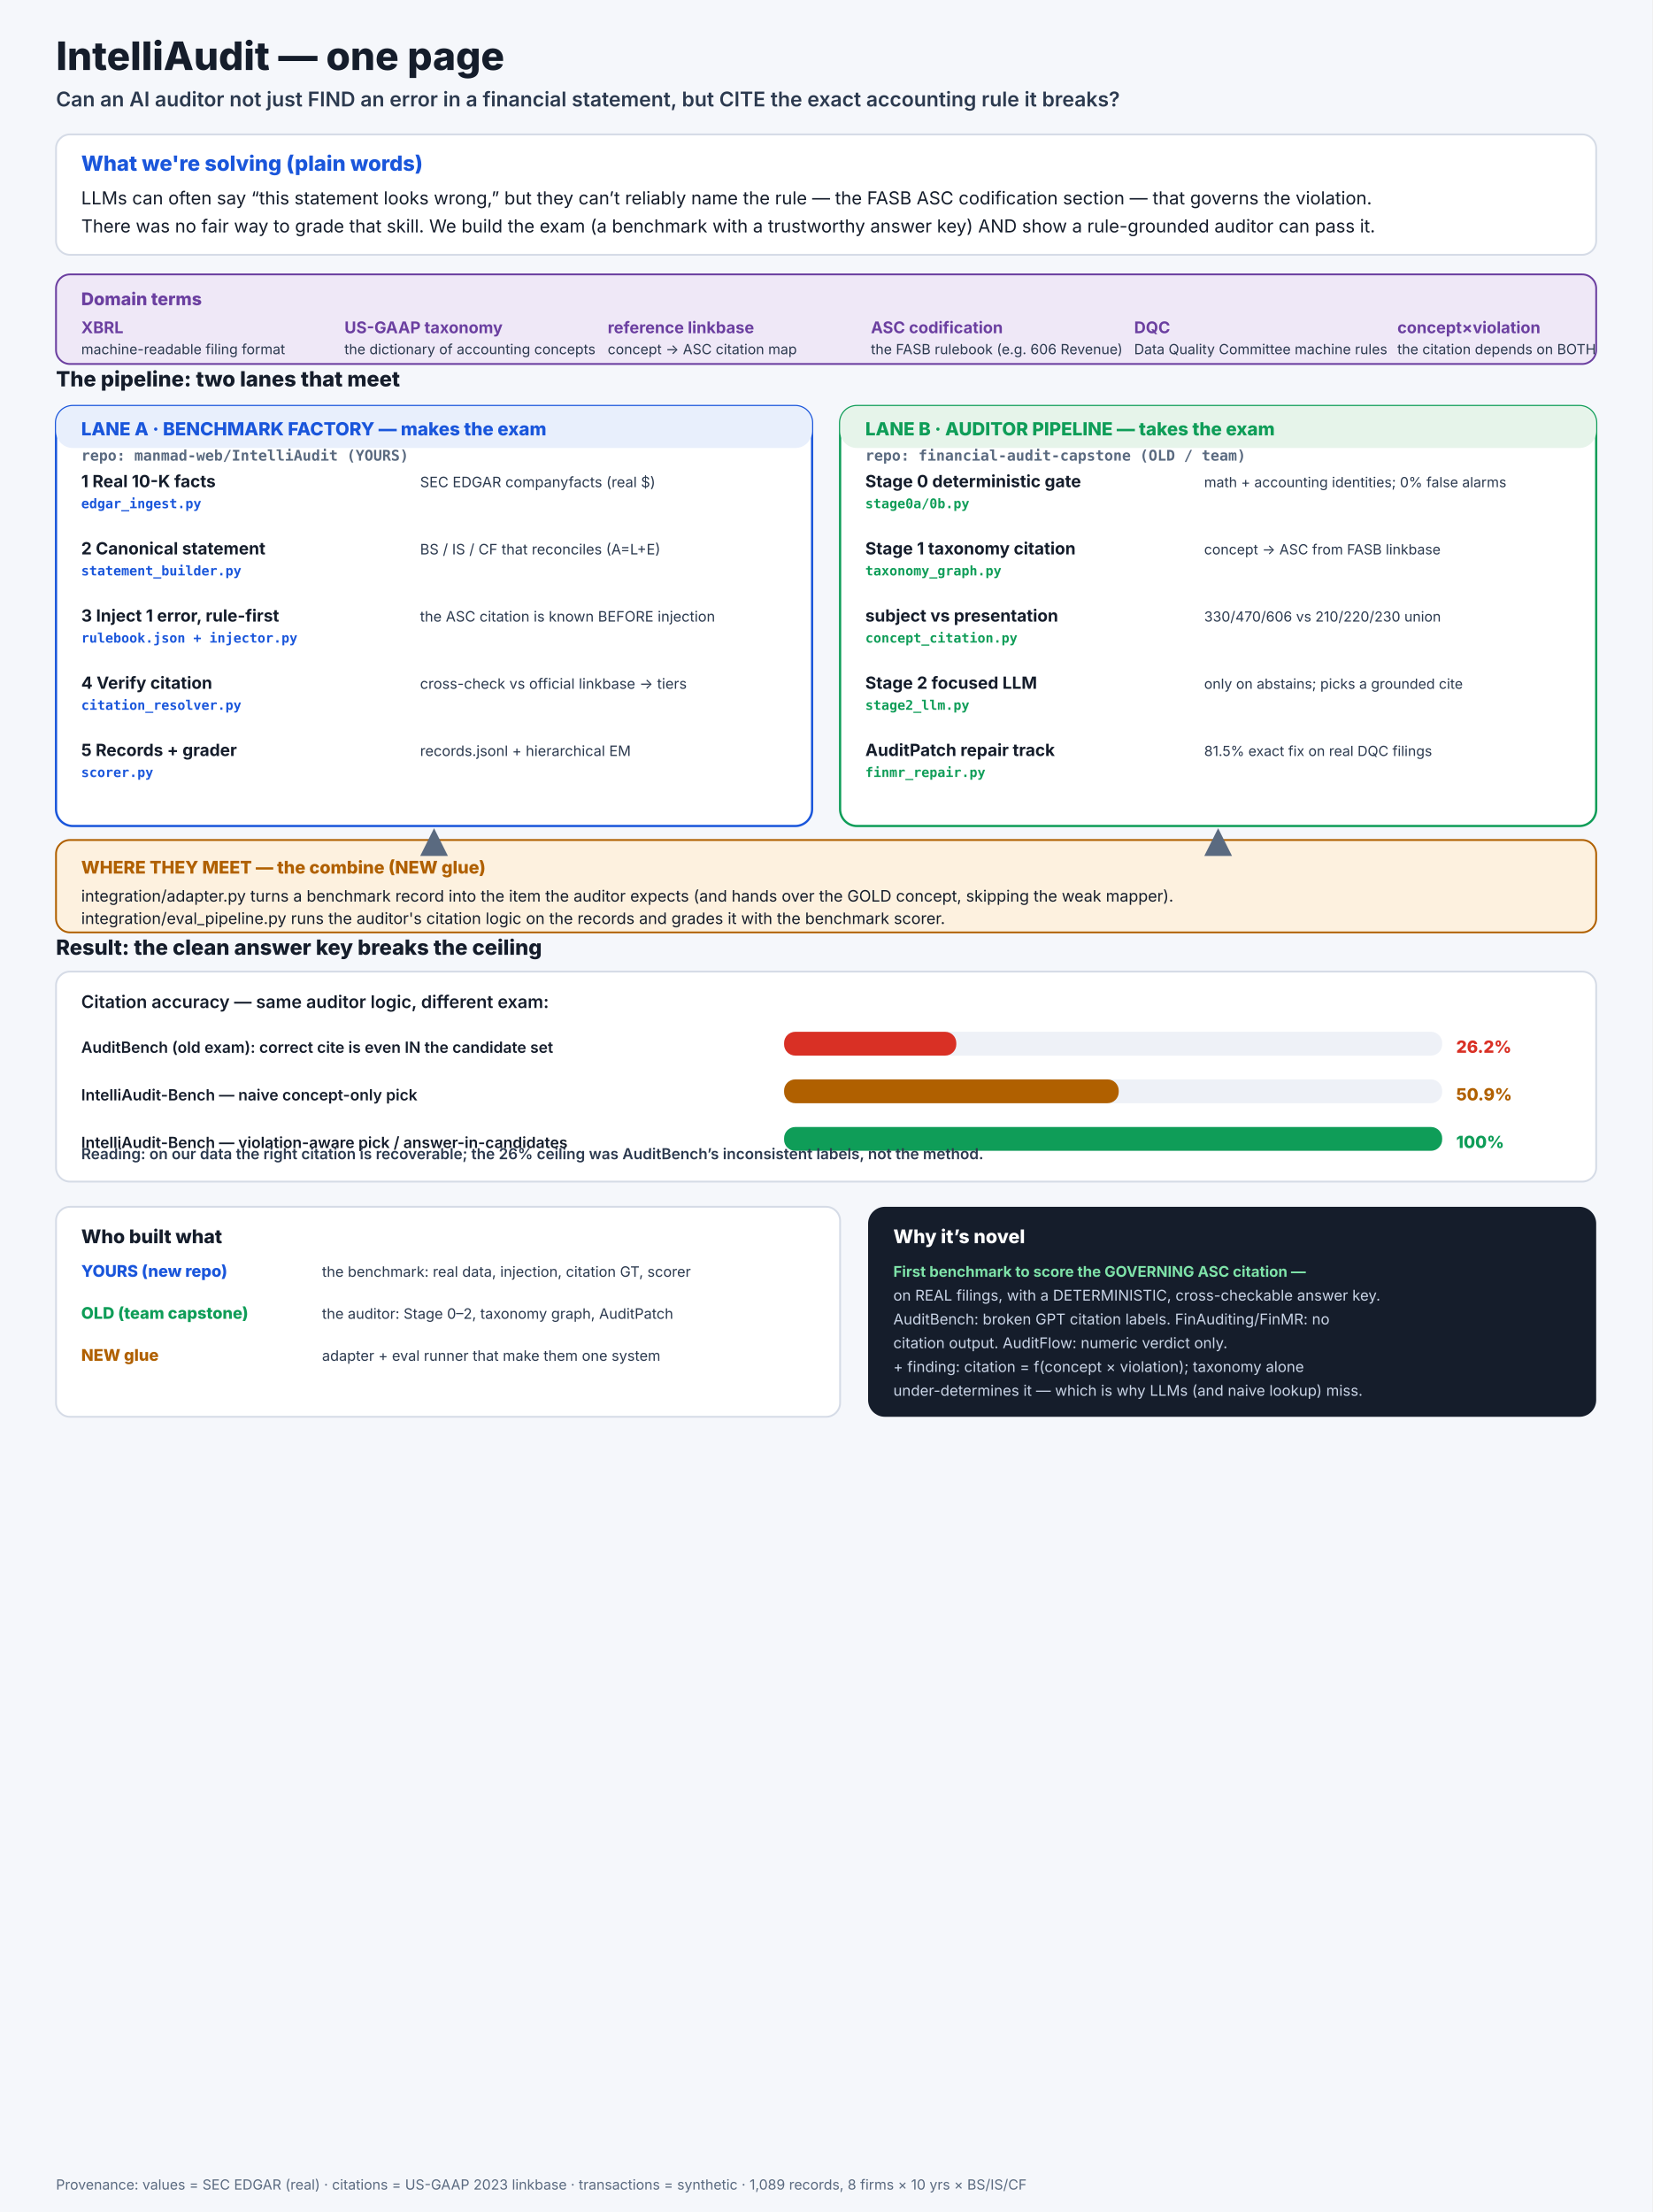
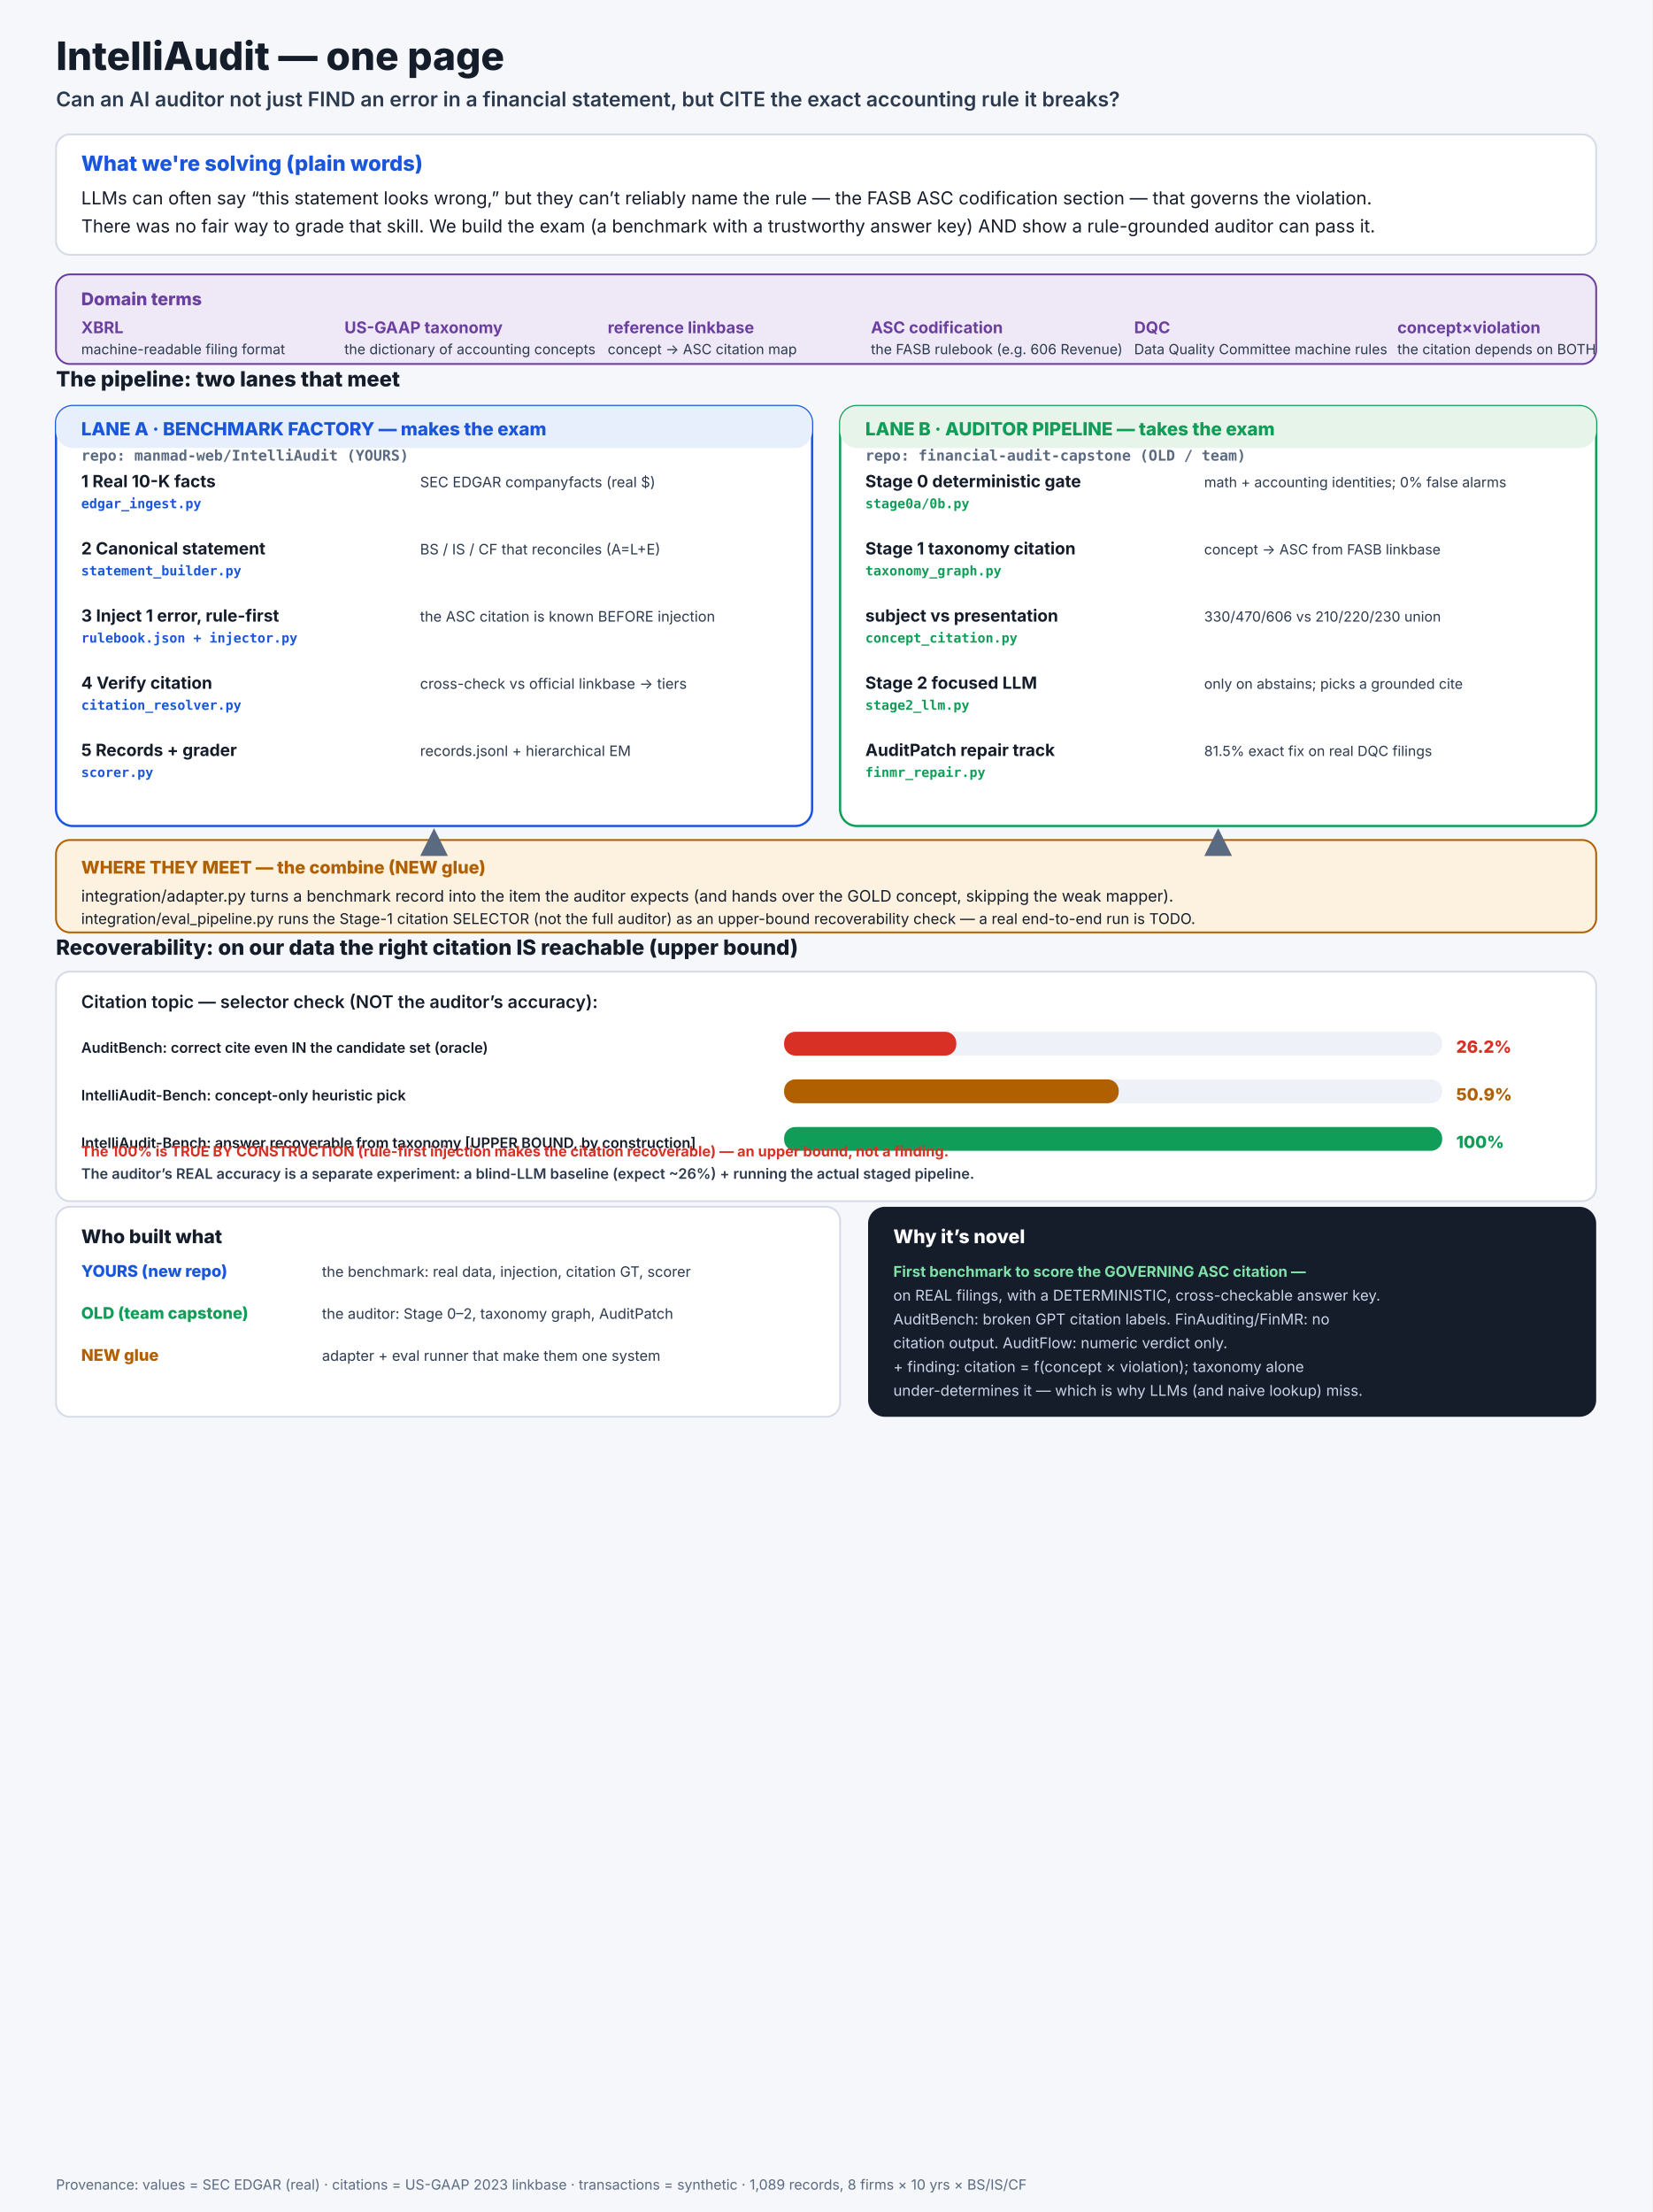
<svg xmlns="http://www.w3.org/2000/svg" width="1180" height="1580" viewBox="0 0 1180 1580">
  <defs>
    <marker id="a" markerWidth="9" markerHeight="9" refX="7" refY="4.5" orient="auto">
      <path d="M0,0 L9,4.5 L0,9 z" fill="#5a6a80" />
    </marker>
  </defs>
  <rect x="0" y="0" width="1180" height="1580" rx="0" fill="#f5f7fb" stroke="#f5f7fb" stroke-width="0" />
  <text x="40" y="50" font-family="Inter,Segoe UI,system-ui,sans-serif" font-size="28" font-weight="800" fill="#151d2b" text-anchor="start">IntelliAudit — one page</text>
  <text x="40" y="76" font-family="Inter,Segoe UI,system-ui,sans-serif" font-size="14.5" font-weight="600" fill="#2c3a4f" text-anchor="start">Can an AI auditor not just FIND an error in a financial statement, but CITE the exact accounting rule it breaks?</text>
  <rect x="40" y="96" width="1100" height="86" rx="10" fill="#ffffff" stroke="#d5dbe6" stroke-width="1.3" />
  <text x="58" y="122" font-family="Inter,Segoe UI,system-ui,sans-serif" font-size="15" font-weight="800" fill="#1a56db" text-anchor="start">What we're solving (plain words)</text>
  <text x="58" y="146" font-family="Inter,Segoe UI,system-ui,sans-serif" font-size="12.8" font-weight="400" fill="#151d2b" text-anchor="start">LLMs can often say “this statement looks wrong,” but they can’t reliably name the rule — the FASB ASC codification section — that governs the violation.</text>
  <text x="58" y="166" font-family="Inter,Segoe UI,system-ui,sans-serif" font-size="12.8" font-weight="400" fill="#151d2b" text-anchor="start">There was no fair way to grade that skill. We build the exam (a benchmark with a trustworthy answer key) AND show a rule-grounded auditor can pass it.</text>
  <rect x="40" y="196" width="1100" height="64" rx="10" fill="#efe8f7" stroke="#6b3fa0" stroke-width="1.3" />
  <text x="58" y="218" font-family="Inter,Segoe UI,system-ui,sans-serif" font-size="12.5" font-weight="800" fill="#6b3fa0" text-anchor="start">Domain terms</text>
  <text x="58" y="238" font-family="Inter,Segoe UI,system-ui,sans-serif" font-size="11.5" font-weight="700" fill="#6b3fa0" text-anchor="start">XBRL</text>
  <text x="58" y="253" font-family="Inter,Segoe UI,system-ui,sans-serif" font-size="10" font-weight="400" fill="#2c3a4f" text-anchor="start">machine-readable filing format</text>
  <text x="246" y="238" font-family="Inter,Segoe UI,system-ui,sans-serif" font-size="11.5" font-weight="700" fill="#6b3fa0" text-anchor="start">US-GAAP taxonomy</text>
  <text x="246" y="253" font-family="Inter,Segoe UI,system-ui,sans-serif" font-size="10" font-weight="400" fill="#2c3a4f" text-anchor="start">the dictionary of accounting concepts</text>
  <text x="434" y="238" font-family="Inter,Segoe UI,system-ui,sans-serif" font-size="11.5" font-weight="700" fill="#6b3fa0" text-anchor="start">reference linkbase</text>
  <text x="434" y="253" font-family="Inter,Segoe UI,system-ui,sans-serif" font-size="10" font-weight="400" fill="#2c3a4f" text-anchor="start">concept → ASC citation map</text>
  <text x="622" y="238" font-family="Inter,Segoe UI,system-ui,sans-serif" font-size="11.5" font-weight="700" fill="#6b3fa0" text-anchor="start">ASC codification</text>
  <text x="622" y="253" font-family="Inter,Segoe UI,system-ui,sans-serif" font-size="10" font-weight="400" fill="#2c3a4f" text-anchor="start">the FASB rulebook (e.g. 606 Revenue)</text>
  <text x="810" y="238" font-family="Inter,Segoe UI,system-ui,sans-serif" font-size="11.5" font-weight="700" fill="#6b3fa0" text-anchor="start">DQC</text>
  <text x="810" y="253" font-family="Inter,Segoe UI,system-ui,sans-serif" font-size="10" font-weight="400" fill="#2c3a4f" text-anchor="start">Data Quality Committee machine rules</text>
  <text x="998" y="238" font-family="Inter,Segoe UI,system-ui,sans-serif" font-size="11.5" font-weight="700" fill="#6b3fa0" text-anchor="start">concept×violation</text>
  <text x="998" y="253" font-family="Inter,Segoe UI,system-ui,sans-serif" font-size="10" font-weight="400" fill="#2c3a4f" text-anchor="start">the citation depends on BOTH</text>
  <text x="40" y="276" font-family="Inter,Segoe UI,system-ui,sans-serif" font-size="15" font-weight="800" fill="#151d2b" text-anchor="start">The pipeline: two lanes that meet</text>
  <rect x="40" y="290" width="540" height="300" rx="12" fill="#ffffff" stroke="#1a56db" stroke-width="1.6" />
  <rect x="40" y="290" width="540" height="30" rx="12" fill="#e8effc" stroke="#e8effc" stroke-width="0" />
  <text x="58" y="311" font-family="Inter,Segoe UI,system-ui,sans-serif" font-size="13" font-weight="800" fill="#1a56db" text-anchor="start">LANE A · BENCHMARK FACTORY  — makes the exam</text>
  <text x="58" y="329" font-family="ui-monospace,Menlo,monospace" font-size="10.5" font-weight="600" fill="#5a6a80" text-anchor="start">repo: manmad-web/IntelliAudit  (YOURS)</text>
  <text x="58" y="348" font-family="Inter,Segoe UI,system-ui,sans-serif" font-size="12" font-weight="700" fill="#151d2b" text-anchor="start">1  Real 10-K facts</text>
  <text x="300" y="348" font-family="Inter,Segoe UI,system-ui,sans-serif" font-size="10.3" font-weight="400" fill="#2c3a4f" text-anchor="start">SEC EDGAR companyfacts (real $)</text>
  <text x="58" y="363" font-family="ui-monospace,Menlo,monospace" font-size="9.5" font-weight="600" fill="#1a56db" text-anchor="start">edgar_ingest.py</text>
  <text x="58" y="396" font-family="Inter,Segoe UI,system-ui,sans-serif" font-size="12" font-weight="700" fill="#151d2b" text-anchor="start">2  Canonical statement</text>
  <text x="300" y="396" font-family="Inter,Segoe UI,system-ui,sans-serif" font-size="10.3" font-weight="400" fill="#2c3a4f" text-anchor="start">BS / IS / CF that reconciles (A=L+E)</text>
  <text x="58" y="411" font-family="ui-monospace,Menlo,monospace" font-size="9.5" font-weight="600" fill="#1a56db" text-anchor="start">statement_builder.py</text>
  <text x="58" y="444" font-family="Inter,Segoe UI,system-ui,sans-serif" font-size="12" font-weight="700" fill="#151d2b" text-anchor="start">3  Inject 1 error, rule-first</text>
  <text x="300" y="444" font-family="Inter,Segoe UI,system-ui,sans-serif" font-size="10.3" font-weight="400" fill="#2c3a4f" text-anchor="start">the ASC citation is known BEFORE injection</text>
  <text x="58" y="459" font-family="ui-monospace,Menlo,monospace" font-size="9.5" font-weight="600" fill="#1a56db" text-anchor="start">rulebook.json + injector.py</text>
  <text x="58" y="492" font-family="Inter,Segoe UI,system-ui,sans-serif" font-size="12" font-weight="700" fill="#151d2b" text-anchor="start">4  Verify citation</text>
  <text x="300" y="492" font-family="Inter,Segoe UI,system-ui,sans-serif" font-size="10.3" font-weight="400" fill="#2c3a4f" text-anchor="start">cross-check vs official linkbase → tiers</text>
  <text x="58" y="507" font-family="ui-monospace,Menlo,monospace" font-size="9.5" font-weight="600" fill="#1a56db" text-anchor="start">citation_resolver.py</text>
  <text x="58" y="540" font-family="Inter,Segoe UI,system-ui,sans-serif" font-size="12" font-weight="700" fill="#151d2b" text-anchor="start">5  Records + grader</text>
  <text x="300" y="540" font-family="Inter,Segoe UI,system-ui,sans-serif" font-size="10.3" font-weight="400" fill="#2c3a4f" text-anchor="start">records.jsonl + hierarchical EM</text>
  <text x="58" y="555" font-family="ui-monospace,Menlo,monospace" font-size="9.5" font-weight="600" fill="#1a56db" text-anchor="start">scorer.py</text>
  <rect x="600" y="290" width="540" height="300" rx="12" fill="#ffffff" stroke="#0f9d58" stroke-width="1.6" />
  <rect x="600" y="290" width="540" height="30" rx="12" fill="#e6f4ea" stroke="#e6f4ea" stroke-width="0" />
  <text x="618" y="311" font-family="Inter,Segoe UI,system-ui,sans-serif" font-size="13" font-weight="800" fill="#0f9d58" text-anchor="start">LANE B · AUDITOR PIPELINE  — takes the exam</text>
  <text x="618" y="329" font-family="ui-monospace,Menlo,monospace" font-size="10.5" font-weight="600" fill="#5a6a80" text-anchor="start">repo: financial-audit-capstone (OLD / team)</text>
  <text x="618" y="348" font-family="Inter,Segoe UI,system-ui,sans-serif" font-size="12" font-weight="700" fill="#151d2b" text-anchor="start">Stage 0  deterministic gate</text>
  <text x="860" y="348" font-family="Inter,Segoe UI,system-ui,sans-serif" font-size="10.0" font-weight="400" fill="#2c3a4f" text-anchor="start">math + accounting identities; 0% false alarms</text>
  <text x="618" y="363" font-family="ui-monospace,Menlo,monospace" font-size="9.5" font-weight="600" fill="#0f9d58" text-anchor="start">stage0a/0b.py</text>
  <text x="618" y="396" font-family="Inter,Segoe UI,system-ui,sans-serif" font-size="12" font-weight="700" fill="#151d2b" text-anchor="start">Stage 1  taxonomy citation</text>
  <text x="860" y="396" font-family="Inter,Segoe UI,system-ui,sans-serif" font-size="10.0" font-weight="400" fill="#2c3a4f" text-anchor="start">concept → ASC from FASB linkbase</text>
  <text x="618" y="411" font-family="ui-monospace,Menlo,monospace" font-size="9.5" font-weight="600" fill="#0f9d58" text-anchor="start">taxonomy_graph.py</text>
  <text x="618" y="444" font-family="Inter,Segoe UI,system-ui,sans-serif" font-size="12" font-weight="700" fill="#151d2b" text-anchor="start">        subject vs presentation</text>
  <text x="860" y="444" font-family="Inter,Segoe UI,system-ui,sans-serif" font-size="10.0" font-weight="400" fill="#2c3a4f" text-anchor="start">330/470/606 vs 210/220/230 union</text>
  <text x="618" y="459" font-family="ui-monospace,Menlo,monospace" font-size="9.5" font-weight="600" fill="#0f9d58" text-anchor="start">concept_citation.py</text>
  <text x="618" y="492" font-family="Inter,Segoe UI,system-ui,sans-serif" font-size="12" font-weight="700" fill="#151d2b" text-anchor="start">Stage 2  focused LLM</text>
  <text x="860" y="492" font-family="Inter,Segoe UI,system-ui,sans-serif" font-size="10.0" font-weight="400" fill="#2c3a4f" text-anchor="start">only on abstains; picks a grounded cite</text>
  <text x="618" y="507" font-family="ui-monospace,Menlo,monospace" font-size="9.5" font-weight="600" fill="#0f9d58" text-anchor="start">stage2_llm.py</text>
  <text x="618" y="540" font-family="Inter,Segoe UI,system-ui,sans-serif" font-size="12" font-weight="700" fill="#151d2b" text-anchor="start">AuditPatch  repair track</text>
  <text x="860" y="540" font-family="Inter,Segoe UI,system-ui,sans-serif" font-size="10.0" font-weight="400" fill="#2c3a4f" text-anchor="start">81.5% exact fix on real DQC filings</text>
  <text x="618" y="555" font-family="ui-monospace,Menlo,monospace" font-size="9.5" font-weight="600" fill="#0f9d58" text-anchor="start">finmr_repair.py</text>
  <rect x="40" y="600" width="1100" height="66" rx="10" fill="#fdf1df" stroke="#b06000" stroke-width="1.3" />
  <text x="58" y="624" font-family="Inter,Segoe UI,system-ui,sans-serif" font-size="12.5" font-weight="800" fill="#b06000" text-anchor="start">WHERE THEY MEET  — the combine (NEW glue)</text>
  <text x="58" y="644" font-family="Inter,Segoe UI,system-ui,sans-serif" font-size="11.3" font-weight="400" fill="#151d2b" text-anchor="start">integration/adapter.py  turns a benchmark record into the item the auditor expects (and hands over the GOLD concept, skipping the weak mapper).</text>
-   <text x="58" y="660" font-family="Inter,Segoe UI,system-ui,sans-serif" font-size="11.3" font-weight="400" fill="#151d2b" text-anchor="start">integration/eval_pipeline.py  runs the auditor's citation logic on the records and grades it with the benchmark scorer.</text>
+   <text x="58" y="660" font-family="Inter,Segoe UI,system-ui,sans-serif" font-size="10.6" font-weight="400" fill="#151d2b" text-anchor="start">integration/eval_pipeline.py  runs the Stage-1 citation SELECTOR (not the full auditor) as an upper-bound recoverability check — a real end-to-end run is TODO.</text>
  <line x1="310" y1="600" x2="310" y2="596" stroke="#5a6a80" stroke-width="2.2" marker-end="url(#a)" />
  <line x1="870" y1="600" x2="870" y2="596" stroke="#5a6a80" stroke-width="2.2" marker-end="url(#a)" />
-   <text x="40" y="682" font-family="Inter,Segoe UI,system-ui,sans-serif" font-size="15" font-weight="800" fill="#151d2b" text-anchor="start">Result: the clean answer key breaks the ceiling</text>
-   <rect x="40" y="694" width="1100" height="150" rx="10" fill="#ffffff" stroke="#d5dbe6" stroke-width="1.3" />
-   <text x="58" y="720" font-family="Inter,Segoe UI,system-ui,sans-serif" font-size="12.5" font-weight="600" fill="#151d2b" text-anchor="start">Citation accuracy — same auditor logic, different exam:</text>
-   <text x="58" y="752" font-family="Inter,Segoe UI,system-ui,sans-serif" font-size="11" font-weight="600" fill="#151d2b" text-anchor="start">AuditBench (old exam): correct cite is even IN the candidate set</text>
+   <text x="40" y="682" font-family="Inter,Segoe UI,system-ui,sans-serif" font-size="15" font-weight="800" fill="#151d2b" text-anchor="start">Recoverability: on our data the right citation IS reachable (upper bound)</text>
+   <rect x="40" y="694" width="1100" height="164" rx="10" fill="#ffffff" stroke="#d5dbe6" stroke-width="1.3" />
+   <text x="58" y="720" font-family="Inter,Segoe UI,system-ui,sans-serif" font-size="12.5" font-weight="600" fill="#151d2b" text-anchor="start">Citation topic — selector check (NOT the auditor’s accuracy):</text>
+   <text x="58" y="752" font-family="Inter,Segoe UI,system-ui,sans-serif" font-size="10.3" font-weight="600" fill="#151d2b" text-anchor="start">AuditBench: correct cite even IN the candidate set (oracle)</text>
  <rect x="560" y="737" width="470" height="17" rx="8" fill="#eef1f7" stroke="#eef1f7" stroke-width="0" />
  <rect x="560" y="737" width="123" height="17" rx="8" fill="#d93025" stroke="#d93025" stroke-width="0" />
  <text x="1040" y="752" font-family="Inter,Segoe UI,system-ui,sans-serif" font-size="12" font-weight="800" fill="#d93025" text-anchor="start">26.2%</text>
-   <text x="58" y="786" font-family="Inter,Segoe UI,system-ui,sans-serif" font-size="11" font-weight="600" fill="#151d2b" text-anchor="start">IntelliAudit-Bench — naive concept-only pick</text>
+   <text x="58" y="786" font-family="Inter,Segoe UI,system-ui,sans-serif" font-size="10.3" font-weight="600" fill="#151d2b" text-anchor="start">IntelliAudit-Bench: concept-only heuristic pick</text>
  <rect x="560" y="771" width="470" height="17" rx="8" fill="#eef1f7" stroke="#eef1f7" stroke-width="0" />
  <rect x="560" y="771" width="239" height="17" rx="8" fill="#b06000" stroke="#b06000" stroke-width="0" />
  <text x="1040" y="786" font-family="Inter,Segoe UI,system-ui,sans-serif" font-size="12" font-weight="800" fill="#b06000" text-anchor="start">50.9%</text>
-   <text x="58" y="820" font-family="Inter,Segoe UI,system-ui,sans-serif" font-size="11" font-weight="600" fill="#151d2b" text-anchor="start">IntelliAudit-Bench — violation-aware pick / answer-in-candidates</text>
+   <text x="58" y="820" font-family="Inter,Segoe UI,system-ui,sans-serif" font-size="10.3" font-weight="600" fill="#151d2b" text-anchor="start">IntelliAudit-Bench: answer recoverable from taxonomy  [UPPER BOUND, by construction]</text>
  <rect x="560" y="805" width="470" height="17" rx="8" fill="#eef1f7" stroke="#eef1f7" stroke-width="0" />
  <rect x="560" y="805" width="470" height="17" rx="8" fill="#0f9d58" stroke="#0f9d58" stroke-width="0" />
  <text x="1040" y="820" font-family="Inter,Segoe UI,system-ui,sans-serif" font-size="12" font-weight="800" fill="#0f9d58" text-anchor="start">100%</text>
-   <text x="58" y="828" font-family="Inter,Segoe UI,system-ui,sans-serif" font-size="10.8" font-weight="600" fill="#2c3a4f" text-anchor="start">Reading: on our data the right citation is recoverable; the 26% ceiling was AuditBench’s inconsistent labels, not the method.</text>
+   <text x="58" y="826" font-family="Inter,Segoe UI,system-ui,sans-serif" font-size="10.3" font-weight="700" fill="#d93025" text-anchor="start">The 100% is TRUE BY CONSTRUCTION (rule-first injection makes the citation recoverable) — an upper bound, not a finding.</text>
+   <text x="58" y="842" font-family="Inter,Segoe UI,system-ui,sans-serif" font-size="10.3" font-weight="600" fill="#2c3a4f" text-anchor="start">The auditor’s REAL accuracy is a separate experiment: a blind-LLM baseline (expect ~26%) + running the actual staged pipeline.</text>
  <rect x="40" y="862" width="560" height="150" rx="10" fill="#ffffff" stroke="#d5dbe6" stroke-width="1.3" />
  <text x="58" y="888" font-family="Inter,Segoe UI,system-ui,sans-serif" font-size="13.5" font-weight="800" fill="#151d2b" text-anchor="start">Who built what</text>
  <text x="58" y="912" font-family="Inter,Segoe UI,system-ui,sans-serif" font-size="11.5" font-weight="800" fill="#1a56db" text-anchor="start">YOURS (new repo)</text>
  <text x="230" y="912" font-family="Inter,Segoe UI,system-ui,sans-serif" font-size="10.3" font-weight="400" fill="#2c3a4f" text-anchor="start">the benchmark: real data, injection, citation GT, scorer</text>
  <text x="58" y="942" font-family="Inter,Segoe UI,system-ui,sans-serif" font-size="11.5" font-weight="800" fill="#0f9d58" text-anchor="start">OLD (team capstone)</text>
  <text x="230" y="942" font-family="Inter,Segoe UI,system-ui,sans-serif" font-size="10.3" font-weight="400" fill="#2c3a4f" text-anchor="start">the auditor: Stage 0–2, taxonomy graph, AuditPatch</text>
  <text x="58" y="972" font-family="Inter,Segoe UI,system-ui,sans-serif" font-size="11.5" font-weight="800" fill="#b06000" text-anchor="start">NEW glue</text>
  <text x="230" y="972" font-family="Inter,Segoe UI,system-ui,sans-serif" font-size="10.3" font-weight="400" fill="#2c3a4f" text-anchor="start">adapter + eval runner that make them one system</text>
  <rect x="620" y="862" width="520" height="150" rx="12" fill="#151d2b" stroke="#151d2b" stroke-width="0" />
  <text x="638" y="888" font-family="Inter,Segoe UI,system-ui,sans-serif" font-size="13.5" font-weight="800" fill="#ffffff" text-anchor="start">Why it’s novel</text>
  <text x="638" y="912" font-family="Inter,Segoe UI,system-ui,sans-serif" font-size="10.6" font-weight="700" fill="#7ee2a8" text-anchor="start">First benchmark to score the GOVERNING ASC citation —</text>
  <text x="638" y="929" font-family="Inter,Segoe UI,system-ui,sans-serif" font-size="10.6" font-weight="400" fill="#c9d4e6" text-anchor="start">on REAL filings, with a DETERMINISTIC, cross-checkable answer key.</text>
  <text x="638" y="946" font-family="Inter,Segoe UI,system-ui,sans-serif" font-size="10.6" font-weight="400" fill="#c9d4e6" text-anchor="start">AuditBench: broken GPT citation labels.  FinAuditing/FinMR: no</text>
  <text x="638" y="963" font-family="Inter,Segoe UI,system-ui,sans-serif" font-size="10.6" font-weight="400" fill="#c9d4e6" text-anchor="start">citation output.  AuditFlow: numeric verdict only.</text>
  <text x="638" y="980" font-family="Inter,Segoe UI,system-ui,sans-serif" font-size="10.6" font-weight="400" fill="#c9d4e6" text-anchor="start">+ finding: citation = f(concept × violation); taxonomy alone</text>
  <text x="638" y="997" font-family="Inter,Segoe UI,system-ui,sans-serif" font-size="10.6" font-weight="400" fill="#c9d4e6" text-anchor="start">under-determines it — which is why LLMs (and naive lookup) miss.</text>
  <text x="40" y="1564" font-family="Inter,Segoe UI,system-ui,sans-serif" font-size="10" font-weight="400" fill="#5a6a80" text-anchor="start">Provenance: values = SEC EDGAR (real) · citations = US-GAAP 2023 linkbase · transactions = synthetic · 1,089 records, 8 firms × 10 yrs × BS/IS/CF</text>
</svg>
